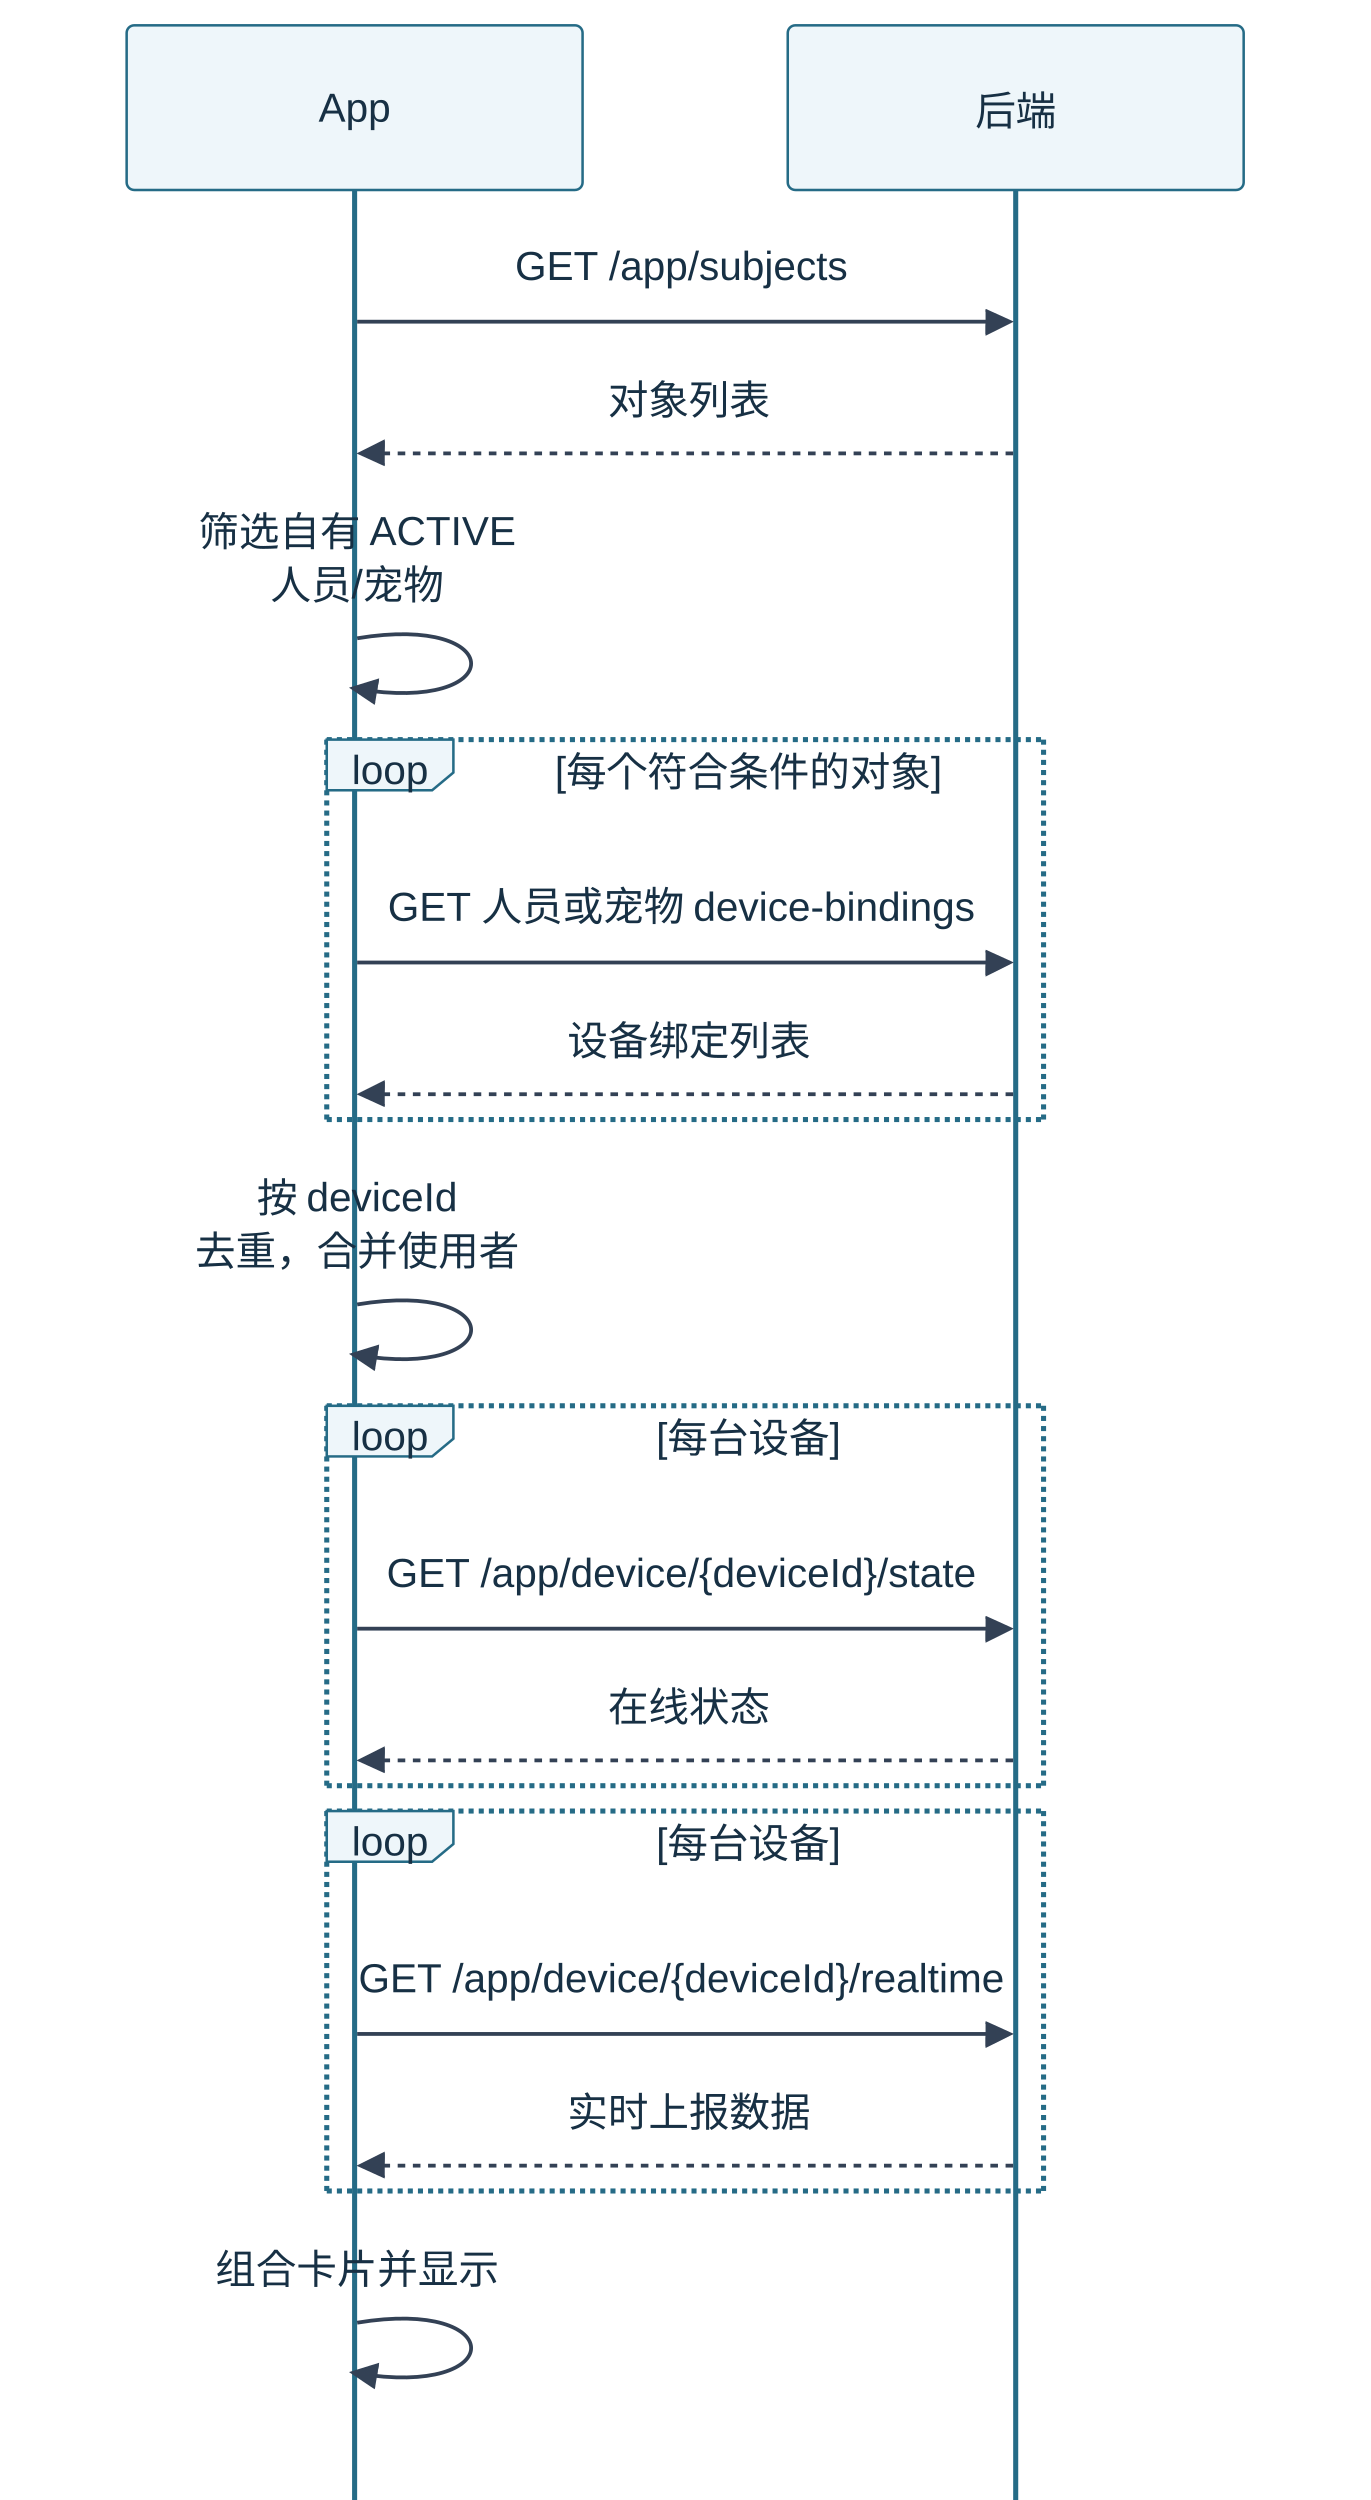
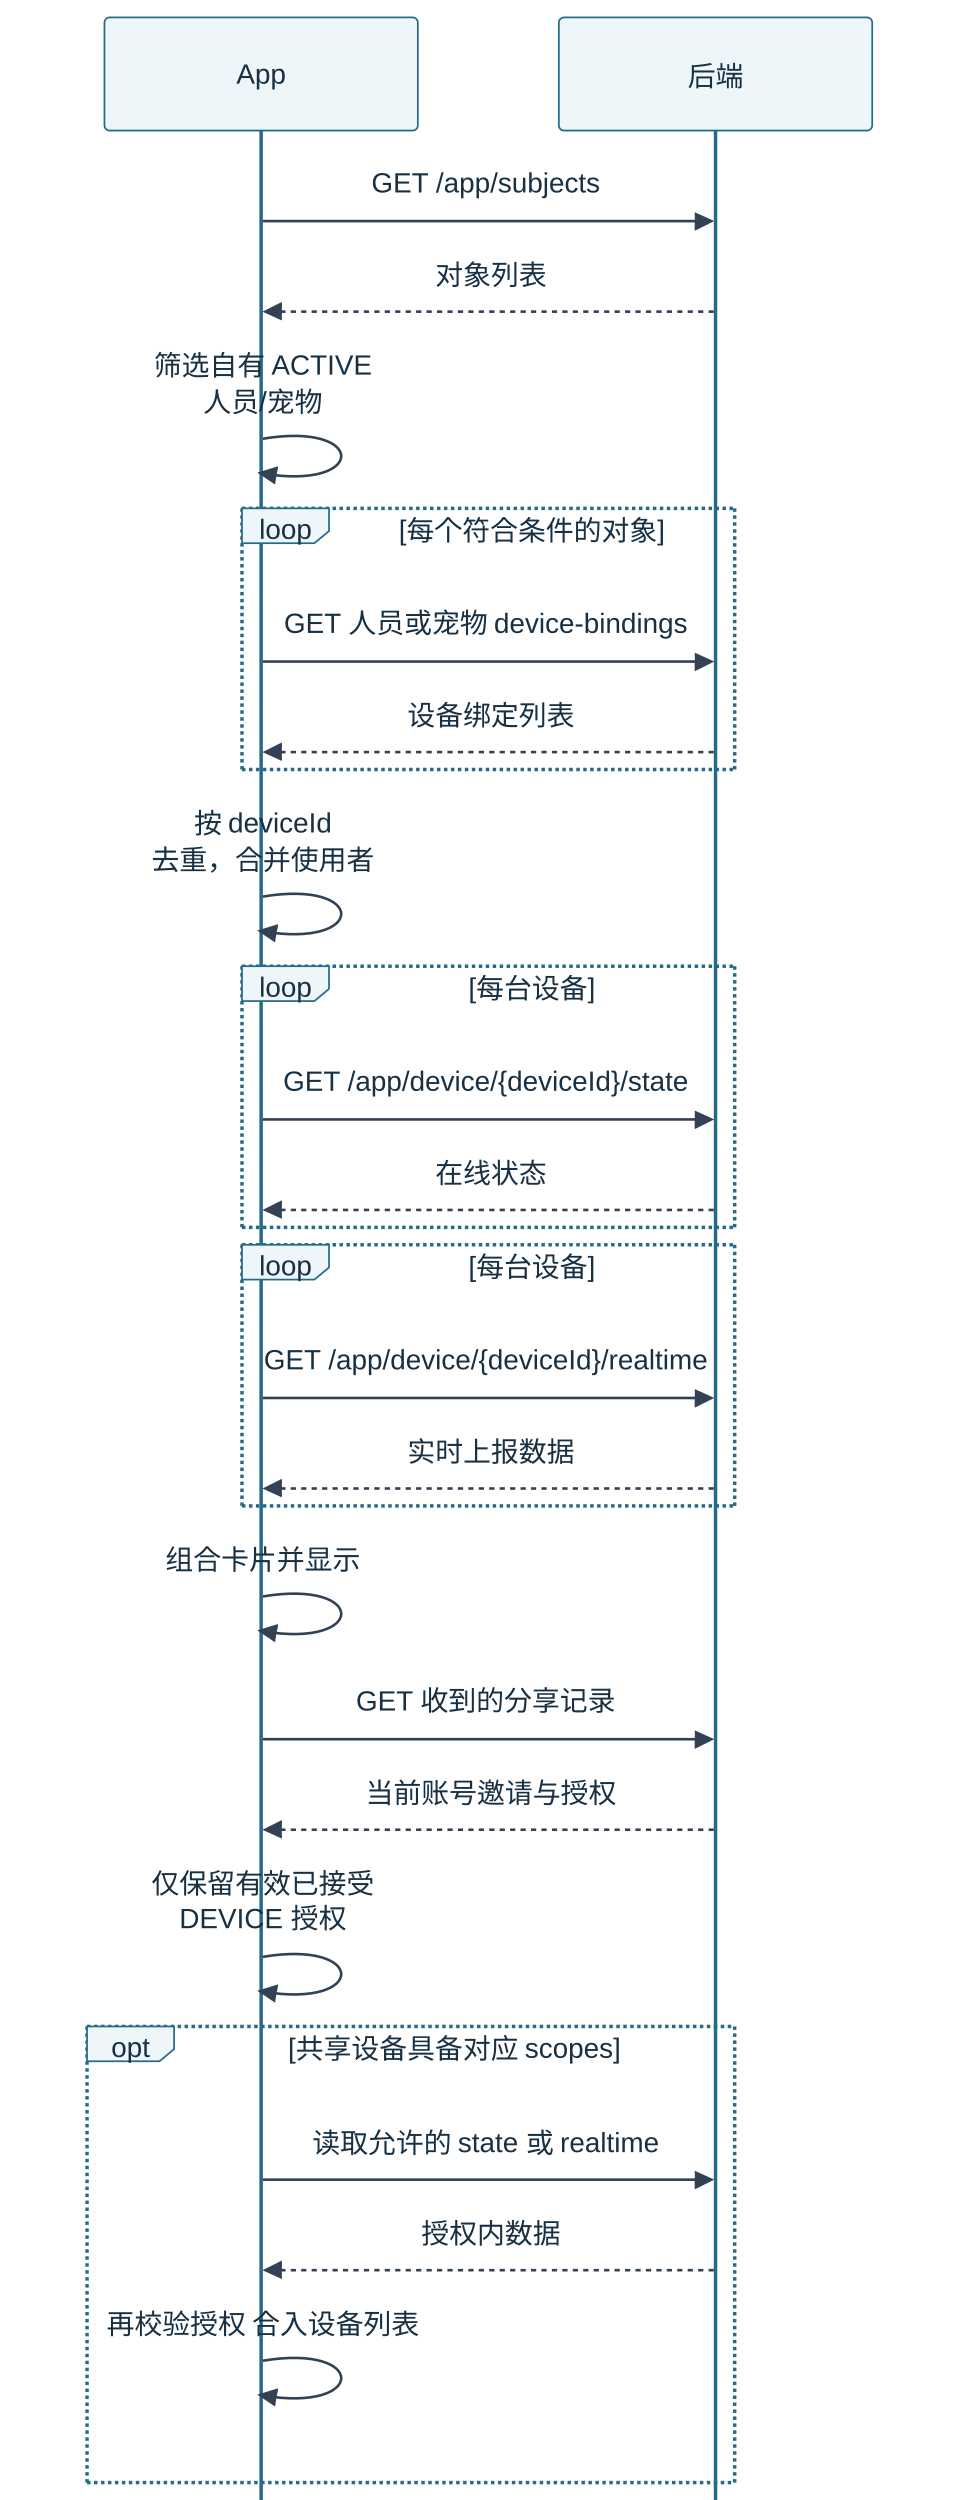
- <svg xmlns="http://www.w3.org/2000/svg" data-source-sha256="8c4c8d2899604799bbc402a0333718996f5dfe9417d5afb885299f46dfe4354b" width="541" height="987" id="my-svg" style="max-width: 541px; background-color: white;" viewBox="-50 -10 541 987" role="graphics-document document" aria-roledescription="sequence">
+ <svg xmlns="http://www.w3.org/2000/svg" data-source-sha256="73dedec482096b03f1d3e21b2b8bbc93caae8b34a9092608aab85770edfbe8fb" width="551" height="1436" id="my-svg" style="max-width: 551px; background-color: white;" viewBox="-60 -10 551 1436" role="graphics-document document" aria-roledescription="sequence">
  <g>
    <line id="actor1" x1="351" y1="65" x2="351" y2="2000" class="actor-line 200" stroke-width="0.5px" stroke="#999" name="API" data-et="life-line" data-id="API" />
    <g id="root-1" data-et="participant" data-type="participant" data-id="API">
      <rect x="261" y="0" fill="#eaeaea" stroke="#666" width="180" height="65" name="API" rx="3" ry="3" class="actor actor-top" />
      <text x="351" y="32.5" dominant-baseline="central" alignment-baseline="central" class="actor actor-box" style="text-anchor: middle; font-size: 16px; font-weight: 400; font-family: &quot;Microsoft YaHei&quot;, &quot;PingFang SC&quot;, Arial, sans-serif;">
        <tspan x="351" dy="0">后端</tspan>
      </text>
    </g>
  </g>
  <g>
    <line id="actor0" x1="90" y1="65" x2="90" y2="2000" class="actor-line 200" stroke-width="0.5px" stroke="#999" name="App" data-et="life-line" data-id="App" />
    <g id="root-0" data-et="participant" data-type="participant" data-id="App">
      <rect x="0" y="0" fill="#eaeaea" stroke="#666" width="180" height="65" name="App" rx="3" ry="3" class="actor actor-top" />
      <text x="90" y="32.5" dominant-baseline="central" alignment-baseline="central" class="actor actor-box" style="text-anchor: middle; font-size: 16px; font-weight: 400; font-family: &quot;Microsoft YaHei&quot;, &quot;PingFang SC&quot;, Arial, sans-serif;">
        <tspan x="90" dy="0">App</tspan>
      </text>
    </g>
  </g>
  <style>#my-svg{font-family:Microsoft YaHei,PingFang SC,Arial,sans-serif;font-size:16px;fill:#173044;}@keyframes edge-animation-frame{from{stroke-dashoffset:0;}}@keyframes dash{to{stroke-dashoffset:0;}}#my-svg .edge-animation-slow{stroke-dasharray:9,5!important;stroke-dashoffset:900;animation:dash 50s linear infinite;stroke-linecap:round;}#my-svg .edge-animation-fast{stroke-dasharray:9,5!important;stroke-dashoffset:900;animation:dash 20s linear infinite;stroke-linecap:round;}#my-svg .error-icon{fill:#f6f8fa;}#my-svg .error-text{fill:#090705;stroke:#090705;}#my-svg .edge-thickness-normal{stroke-width:1px;}#my-svg .edge-thickness-thick{stroke-width:3.5px;}#my-svg .edge-pattern-solid{stroke-dasharray:0;}#my-svg .edge-thickness-invisible{stroke-width:0;fill:none;}#my-svg .edge-pattern-dashed{stroke-dasharray:3;}#my-svg .edge-pattern-dotted{stroke-dasharray:2;}#my-svg .marker{fill:#526b7c;stroke:#526b7c;}#my-svg .marker.cross{stroke:#526b7c;}#my-svg svg{font-family:Microsoft YaHei,PingFang SC,Arial,sans-serif;font-size:16px;}#my-svg p{margin:0;}#my-svg .actor{stroke:#256b86;fill:#eef6fa;stroke-width:1;}#my-svg rect.actor.outer-path[data-look="neo"]{filter:drop-shadow( 1px 2px 2px rgba(185,185,185,1));}#my-svg rect.note[data-look="neo"]{stroke:#cba758;fill:#fff8e8;filter:drop-shadow( 1px 2px 2px rgba(185,185,185,1));}#my-svg text.actor&gt;tspan{fill:#173044;stroke:none;}#my-svg .actor-line{stroke:#256b86;}#my-svg .innerArc{stroke-width:1.5;stroke-dasharray:none;}#my-svg .messageLine0{stroke-width:1.5;stroke-dasharray:none;stroke:#334155;}#my-svg .messageLine1{stroke-width:1.5;stroke-dasharray:2,2;stroke:#334155;}#my-svg [id$="-arrowhead"] path{fill:#334155;stroke:#334155;}#my-svg .sequenceNumber{fill:#ad9483;}#my-svg [id$="-sequencenumber"]{fill:#334155;}#my-svg [id$="-crosshead"] path{fill:#334155;stroke:#334155;}#my-svg .messageText{fill:#173044;stroke:none;}#my-svg .labelBox{stroke:#256b86;fill:#eef6fa;filter:none;}#my-svg .labelText,#my-svg .labelText&gt;tspan{fill:#173044;stroke:none;}#my-svg .loopText,#my-svg .loopText&gt;tspan{fill:#173044;stroke:none;}#my-svg .sectionTitle,#my-svg .sectionTitle&gt;tspan{fill:#173044;stroke:none;}#my-svg .loopLine{stroke-width:2px;stroke-dasharray:2,2;stroke:#256b86;fill:#256b86;}#my-svg .note{stroke:#cba758;fill:#fff8e8;}#my-svg .noteText,#my-svg .noteText&gt;tspan{fill:#333;stroke:none;font-weight:normal;}#my-svg .activation0{fill:#eff7f2;stroke:hsl(142.5, 33.333%, 85.294%);}#my-svg .activation1{fill:#eff7f2;stroke:hsl(142.5, 33.333%, 85.294%);}#my-svg .activation2{fill:#eff7f2;stroke:hsl(142.5, 33.333%, 85.294%);}#my-svg .actorPopupMenu{position:absolute;}#my-svg .actorPopupMenuPanel{position:absolute;fill:#eef6fa;box-shadow:0px 8px 16px 0px rgba(0,0,0,0.2);filter:drop-shadow(3px 5px 2px rgb(0 0 0 / 0.4));}#my-svg .actor-man circle,#my-svg line{fill:#eef6fa;stroke-width:2px;}#my-svg g rect.rect{filter:drop-shadow( 1px 2px 2px rgba(185,185,185,1));stroke:#256b86;}#my-svg .node .neo-node{stroke:#256b86;}#my-svg [data-look="neo"].node rect,#my-svg [data-look="neo"].cluster rect,#my-svg [data-look="neo"].node polygon{stroke:url(#my-svg-gradient);filter:drop-shadow( 1px 2px 2px rgba(185,185,185,1));}#my-svg [data-look="neo"].swimlane.cluster rect{filter:none;}#my-svg [data-look="neo"].node path{stroke:url(#my-svg-gradient);stroke-width:1px;}#my-svg [data-look="neo"].node .outer-path{filter:drop-shadow( 1px 2px 2px rgba(185,185,185,1));}#my-svg [data-look="neo"].node .neo-line path{stroke:#256b86;filter:none;}#my-svg [data-look="neo"].node circle{stroke:url(#my-svg-gradient);filter:drop-shadow( 1px 2px 2px rgba(185,185,185,1));}#my-svg [data-look="neo"].node circle .state-start{fill:#000000;}#my-svg [data-look="neo"].icon-shape .icon{fill:url(#my-svg-gradient);filter:drop-shadow( 1px 2px 2px rgba(185,185,185,1));}#my-svg [data-look="neo"].icon-shape .icon-neo path{stroke:url(#my-svg-gradient);filter:drop-shadow( 1px 2px 2px rgba(185,185,185,1));}#my-svg :root{--mermaid-font-family:Microsoft YaHei,PingFang SC,Arial,sans-serif;}</style>
  <g />
  <defs>
    <symbol id="my-svg-computer" width="24" height="24">
      <path transform="scale(.5)" d="M2 2v13h20v-13h-20zm18 11h-16v-9h16v9zm-10.228 6l.466-1h3.524l.467 1h-4.457zm14.228 3h-24l2-6h2.104l-1.33 4h18.45l-1.297-4h2.073l2 6zm-5-10h-14v-7h14v7z" />
    </symbol>
  </defs>
  <defs>
    <symbol id="my-svg-database" fill-rule="evenodd" clip-rule="evenodd">
      <path transform="scale(.5)" d="M12.258.001l.256.004.255.005.253.008.251.01.249.012.247.015.246.016.242.019.241.02.239.023.236.024.233.027.231.028.229.031.225.032.223.034.22.036.217.038.214.04.211.041.208.043.205.045.201.046.198.048.194.05.191.051.187.053.183.054.18.056.175.057.172.059.168.06.163.061.16.063.155.064.15.066.074.033.073.033.071.034.07.034.069.035.068.035.067.035.066.035.064.036.064.036.062.036.06.036.06.037.058.037.058.037.055.038.055.038.053.038.052.038.051.039.05.039.048.039.047.039.045.04.044.04.043.04.041.04.04.041.039.041.037.041.036.041.034.041.033.042.032.042.03.042.029.042.027.042.026.043.024.043.023.043.021.043.02.043.018.044.017.043.015.044.013.044.012.044.011.045.009.044.007.045.006.045.004.045.002.045.001.045v17l-.001.045-.002.045-.004.045-.006.045-.007.045-.009.044-.011.045-.012.044-.013.044-.015.044-.017.043-.018.044-.02.043-.021.043-.023.043-.024.043-.026.043-.027.042-.029.042-.03.042-.032.042-.033.042-.034.041-.036.041-.037.041-.039.041-.04.041-.041.04-.043.04-.044.04-.045.04-.047.039-.048.039-.05.039-.051.039-.052.038-.053.038-.055.038-.055.038-.058.037-.058.037-.06.037-.06.036-.062.036-.064.036-.064.036-.066.035-.067.035-.068.035-.069.035-.07.034-.071.034-.073.033-.074.033-.15.066-.155.064-.16.063-.163.061-.168.06-.172.059-.175.057-.18.056-.183.054-.187.053-.191.051-.194.05-.198.048-.201.046-.205.045-.208.043-.211.041-.214.04-.217.038-.22.036-.223.034-.225.032-.229.031-.231.028-.233.027-.236.024-.239.023-.241.02-.242.019-.246.016-.247.015-.249.012-.251.01-.253.008-.255.005-.256.004-.258.001-.258-.001-.256-.004-.255-.005-.253-.008-.251-.01-.249-.012-.247-.015-.245-.016-.243-.019-.241-.02-.238-.023-.236-.024-.234-.027-.231-.028-.228-.031-.226-.032-.223-.034-.22-.036-.217-.038-.214-.04-.211-.041-.208-.043-.204-.045-.201-.046-.198-.048-.195-.05-.19-.051-.187-.053-.184-.054-.179-.056-.176-.057-.172-.059-.167-.06-.164-.061-.159-.063-.155-.064-.151-.066-.074-.033-.072-.033-.072-.034-.07-.034-.069-.035-.068-.035-.067-.035-.066-.035-.064-.036-.063-.036-.062-.036-.061-.036-.06-.037-.058-.037-.057-.037-.056-.038-.055-.038-.053-.038-.052-.038-.051-.039-.049-.039-.049-.039-.046-.039-.046-.04-.044-.04-.043-.04-.041-.04-.04-.041-.039-.041-.037-.041-.036-.041-.034-.041-.033-.042-.032-.042-.03-.042-.029-.042-.027-.042-.026-.043-.024-.043-.023-.043-.021-.043-.02-.043-.018-.044-.017-.043-.015-.044-.013-.044-.012-.044-.011-.045-.009-.044-.007-.045-.006-.045-.004-.045-.002-.045-.001-.045v-17l.001-.045.002-.045.004-.045.006-.045.007-.045.009-.044.011-.045.012-.044.013-.044.015-.044.017-.043.018-.044.02-.043.021-.043.023-.043.024-.043.026-.043.027-.042.029-.042.03-.042.032-.042.033-.042.034-.041.036-.041.037-.041.039-.041.04-.041.041-.04.043-.04.044-.04.046-.04.046-.039.049-.039.049-.039.051-.039.052-.038.053-.038.055-.038.056-.038.057-.037.058-.037.06-.037.061-.036.062-.036.063-.036.064-.036.066-.035.067-.035.068-.035.069-.035.07-.034.072-.034.072-.033.074-.033.151-.066.155-.064.159-.063.164-.061.167-.06.172-.059.176-.057.179-.056.184-.054.187-.053.19-.051.195-.05.198-.048.201-.046.204-.045.208-.043.211-.041.214-.04.217-.038.22-.036.223-.034.226-.032.228-.031.231-.028.234-.027.236-.024.238-.023.241-.02.243-.019.245-.016.247-.015.249-.012.251-.01.253-.008.255-.005.256-.004.258-.001.258.001zm-9.258 20.499v.01l.001.021.003.021.004.022.005.021.006.022.007.022.009.023.01.022.011.023.012.023.013.023.015.023.016.024.017.023.018.024.019.024.021.024.022.025.023.024.024.025.052.049.056.05.061.051.066.051.07.051.075.051.079.052.084.052.088.052.092.052.097.052.102.051.105.052.11.052.114.051.119.051.123.051.127.05.131.05.135.05.139.048.144.049.147.047.152.047.155.047.16.045.163.045.167.043.171.043.176.041.178.041.183.039.187.039.19.037.194.035.197.035.202.033.204.031.209.03.212.029.216.027.219.025.222.024.226.021.23.02.233.018.236.016.24.015.243.012.246.01.249.008.253.005.256.004.259.001.26-.001.257-.004.254-.005.25-.008.247-.011.244-.012.241-.014.237-.016.233-.018.231-.021.226-.021.224-.024.22-.026.216-.027.212-.028.21-.031.205-.031.202-.034.198-.034.194-.036.191-.037.187-.039.183-.04.179-.04.175-.042.172-.043.168-.044.163-.045.16-.046.155-.046.152-.047.148-.048.143-.049.139-.049.136-.05.131-.05.126-.05.123-.051.118-.052.114-.051.11-.052.106-.052.101-.052.096-.052.092-.052.088-.053.083-.051.079-.052.074-.052.07-.051.065-.051.06-.051.056-.05.051-.05.023-.024.023-.025.021-.024.02-.024.019-.024.018-.024.017-.024.015-.023.014-.024.013-.023.012-.023.01-.023.01-.022.008-.022.006-.022.006-.022.004-.022.004-.021.001-.021.001-.021v-4.127l-.077.055-.08.053-.083.054-.085.053-.087.052-.09.052-.093.051-.095.05-.097.05-.1.049-.102.049-.105.048-.106.047-.109.047-.111.046-.114.045-.115.045-.118.044-.12.043-.122.042-.124.042-.126.041-.128.04-.13.04-.132.038-.134.038-.135.037-.138.037-.139.035-.142.035-.143.034-.144.033-.147.032-.148.031-.15.03-.151.03-.153.029-.154.027-.156.027-.158.026-.159.025-.161.024-.162.023-.163.022-.165.021-.166.02-.167.019-.169.018-.169.017-.171.016-.173.015-.173.014-.175.013-.175.012-.177.011-.178.01-.179.008-.179.008-.181.006-.182.005-.182.004-.184.003-.184.002h-.37l-.184-.002-.184-.003-.182-.004-.182-.005-.181-.006-.179-.008-.179-.008-.178-.01-.176-.011-.176-.012-.175-.013-.173-.014-.172-.015-.171-.016-.17-.017-.169-.018-.167-.019-.166-.02-.165-.021-.163-.022-.162-.023-.161-.024-.159-.025-.157-.026-.156-.027-.155-.027-.153-.029-.151-.03-.15-.03-.148-.031-.146-.032-.145-.033-.143-.034-.141-.035-.14-.035-.137-.037-.136-.037-.134-.038-.132-.038-.13-.04-.128-.04-.126-.041-.124-.042-.122-.042-.12-.044-.117-.043-.116-.045-.113-.045-.112-.046-.109-.047-.106-.047-.105-.048-.102-.049-.1-.049-.097-.05-.095-.05-.093-.052-.09-.051-.087-.052-.085-.053-.083-.054-.08-.054-.077-.054v4.127zm0-5.654v.011l.001.021.003.021.004.021.005.022.006.022.007.022.009.022.01.022.011.023.012.023.013.023.015.024.016.023.017.024.018.024.019.024.021.024.022.024.023.025.024.024.052.05.056.05.061.05.066.051.07.051.075.052.079.051.084.052.088.052.092.052.097.052.102.052.105.052.11.051.114.051.119.052.123.05.127.051.131.05.135.049.139.049.144.048.147.048.152.047.155.046.16.045.163.045.167.044.171.042.176.042.178.04.183.04.187.038.19.037.194.036.197.034.202.033.204.032.209.03.212.028.216.027.219.025.222.024.226.022.23.02.233.018.236.016.24.014.243.012.246.01.249.008.253.006.256.003.259.001.26-.001.257-.003.254-.006.25-.008.247-.01.244-.012.241-.015.237-.016.233-.018.231-.02.226-.022.224-.024.22-.025.216-.027.212-.029.21-.03.205-.032.202-.033.198-.035.194-.036.191-.037.187-.039.183-.039.179-.041.175-.042.172-.043.168-.044.163-.045.16-.045.155-.047.152-.047.148-.048.143-.048.139-.05.136-.049.131-.05.126-.051.123-.051.118-.051.114-.052.11-.052.106-.052.101-.052.096-.052.092-.052.088-.052.083-.052.079-.052.074-.051.07-.052.065-.051.06-.05.056-.051.051-.049.023-.025.023-.024.021-.025.02-.024.019-.024.018-.024.017-.024.015-.023.014-.023.013-.024.012-.022.01-.023.01-.023.008-.022.006-.022.006-.022.004-.021.004-.022.001-.021.001-.021v-4.139l-.077.054-.08.054-.083.054-.085.052-.087.053-.09.051-.093.051-.095.051-.097.05-.1.049-.102.049-.105.048-.106.047-.109.047-.111.046-.114.045-.115.044-.118.044-.12.044-.122.042-.124.042-.126.041-.128.04-.13.039-.132.039-.134.038-.135.037-.138.036-.139.036-.142.035-.143.033-.144.033-.147.033-.148.031-.15.03-.151.03-.153.028-.154.028-.156.027-.158.026-.159.025-.161.024-.162.023-.163.022-.165.021-.166.02-.167.019-.169.018-.169.017-.171.016-.173.015-.173.014-.175.013-.175.012-.177.011-.178.009-.179.009-.179.007-.181.007-.182.005-.182.004-.184.003-.184.002h-.37l-.184-.002-.184-.003-.182-.004-.182-.005-.181-.007-.179-.007-.179-.009-.178-.009-.176-.011-.176-.012-.175-.013-.173-.014-.172-.015-.171-.016-.17-.017-.169-.018-.167-.019-.166-.02-.165-.021-.163-.022-.162-.023-.161-.024-.159-.025-.157-.026-.156-.027-.155-.028-.153-.028-.151-.03-.15-.03-.148-.031-.146-.033-.145-.033-.143-.033-.141-.035-.14-.036-.137-.036-.136-.037-.134-.038-.132-.039-.13-.039-.128-.04-.126-.041-.124-.042-.122-.043-.12-.043-.117-.044-.116-.044-.113-.046-.112-.046-.109-.046-.106-.047-.105-.048-.102-.049-.1-.049-.097-.05-.095-.051-.093-.051-.09-.051-.087-.053-.085-.052-.083-.054-.08-.054-.077-.054v4.139zm0-5.666v.011l.001.02.003.022.004.021.005.022.006.021.007.022.009.023.01.022.011.023.012.023.013.023.015.023.016.024.017.024.018.023.019.024.021.025.022.024.023.024.024.025.052.05.056.05.061.05.066.051.07.051.075.052.079.051.084.052.088.052.092.052.097.052.102.052.105.051.11.052.114.051.119.051.123.051.127.05.131.05.135.05.139.049.144.048.147.048.152.047.155.046.16.045.163.045.167.043.171.043.176.042.178.04.183.04.187.038.19.037.194.036.197.034.202.033.204.032.209.03.212.028.216.027.219.025.222.024.226.021.23.02.233.018.236.017.24.014.243.012.246.01.249.008.253.006.256.003.259.001.26-.001.257-.003.254-.006.25-.008.247-.01.244-.013.241-.014.237-.016.233-.018.231-.02.226-.022.224-.024.22-.025.216-.027.212-.029.21-.03.205-.032.202-.033.198-.035.194-.036.191-.037.187-.039.183-.039.179-.041.175-.042.172-.043.168-.044.163-.045.16-.045.155-.047.152-.047.148-.048.143-.049.139-.049.136-.049.131-.051.126-.05.123-.051.118-.052.114-.051.11-.052.106-.052.101-.052.096-.052.092-.052.088-.052.083-.052.079-.052.074-.052.07-.051.065-.051.06-.051.056-.05.051-.049.023-.025.023-.025.021-.024.02-.024.019-.024.018-.024.017-.024.015-.023.014-.024.013-.023.012-.023.01-.022.01-.023.008-.022.006-.022.006-.022.004-.022.004-.021.001-.021.001-.021v-4.153l-.077.054-.08.054-.083.053-.085.053-.087.053-.09.051-.093.051-.095.051-.097.05-.1.049-.102.048-.105.048-.106.048-.109.046-.111.046-.114.046-.115.044-.118.044-.12.043-.122.043-.124.042-.126.041-.128.04-.13.039-.132.039-.134.038-.135.037-.138.036-.139.036-.142.034-.143.034-.144.033-.147.032-.148.032-.15.03-.151.03-.153.028-.154.028-.156.027-.158.026-.159.024-.161.024-.162.023-.163.023-.165.021-.166.02-.167.019-.169.018-.169.017-.171.016-.173.015-.173.014-.175.013-.175.012-.177.01-.178.01-.179.009-.179.007-.181.006-.182.006-.182.004-.184.003-.184.001-.185.001-.185-.001-.184-.001-.184-.003-.182-.004-.182-.006-.181-.006-.179-.007-.179-.009-.178-.01-.176-.01-.176-.012-.175-.013-.173-.014-.172-.015-.171-.016-.17-.017-.169-.018-.167-.019-.166-.02-.165-.021-.163-.023-.162-.023-.161-.024-.159-.024-.157-.026-.156-.027-.155-.028-.153-.028-.151-.03-.15-.03-.148-.032-.146-.032-.145-.033-.143-.034-.141-.034-.14-.036-.137-.036-.136-.037-.134-.038-.132-.039-.13-.039-.128-.041-.126-.041-.124-.041-.122-.043-.12-.043-.117-.044-.116-.044-.113-.046-.112-.046-.109-.046-.106-.048-.105-.048-.102-.048-.1-.05-.097-.049-.095-.051-.093-.051-.09-.052-.087-.052-.085-.053-.083-.053-.08-.054-.077-.054v4.153zm8.74-8.179l-.257.004-.254.005-.25.008-.247.011-.244.012-.241.014-.237.016-.233.018-.231.021-.226.022-.224.023-.22.026-.216.027-.212.028-.21.031-.205.032-.202.033-.198.034-.194.036-.191.038-.187.038-.183.04-.179.041-.175.042-.172.043-.168.043-.163.045-.16.046-.155.046-.152.048-.148.048-.143.048-.139.049-.136.05-.131.05-.126.051-.123.051-.118.051-.114.052-.11.052-.106.052-.101.052-.096.052-.092.052-.088.052-.083.052-.079.052-.074.051-.07.052-.065.051-.06.05-.056.05-.051.05-.023.025-.023.024-.021.024-.02.025-.019.024-.018.024-.017.023-.015.024-.014.023-.013.023-.012.023-.01.023-.01.022-.008.022-.006.023-.006.021-.004.022-.004.021-.001.021-.001.021.001.021.001.021.004.021.004.022.006.021.006.023.008.022.01.022.01.023.012.023.013.023.014.023.015.024.017.023.018.024.019.024.02.025.021.024.023.024.023.025.051.05.056.05.06.05.065.051.07.052.074.051.079.052.083.052.088.052.092.052.096.052.101.052.106.052.11.052.114.052.118.051.123.051.126.051.131.05.136.05.139.049.143.048.148.048.152.048.155.046.16.046.163.045.168.043.172.043.175.042.179.041.183.04.187.038.191.038.194.036.198.034.202.033.205.032.21.031.212.028.216.027.22.026.224.023.226.022.231.021.233.018.237.016.241.014.244.012.247.011.25.008.254.005.257.004.26.001.26-.001.257-.004.254-.005.25-.008.247-.011.244-.012.241-.014.237-.016.233-.018.231-.021.226-.022.224-.023.22-.026.216-.027.212-.028.21-.031.205-.032.202-.033.198-.034.194-.036.191-.038.187-.038.183-.04.179-.041.175-.042.172-.043.168-.043.163-.045.16-.046.155-.046.152-.048.148-.048.143-.048.139-.049.136-.05.131-.05.126-.051.123-.051.118-.051.114-.052.11-.052.106-.052.101-.052.096-.052.092-.052.088-.052.083-.052.079-.052.074-.051.07-.052.065-.051.06-.05.056-.05.051-.05.023-.025.023-.024.021-.024.02-.025.019-.024.018-.024.017-.023.015-.024.014-.023.013-.023.012-.023.01-.023.01-.022.008-.022.006-.023.006-.021.004-.022.004-.021.001-.021.001-.021-.001-.021-.001-.021-.004-.021-.004-.022-.006-.021-.006-.023-.008-.022-.01-.022-.01-.023-.012-.023-.013-.023-.014-.023-.015-.024-.017-.023-.018-.024-.019-.024-.02-.025-.021-.024-.023-.024-.023-.025-.051-.05-.056-.05-.06-.05-.065-.051-.07-.052-.074-.051-.079-.052-.083-.052-.088-.052-.092-.052-.096-.052-.101-.052-.106-.052-.11-.052-.114-.052-.118-.051-.123-.051-.126-.051-.131-.05-.136-.05-.139-.049-.143-.048-.148-.048-.152-.048-.155-.046-.16-.046-.163-.045-.168-.043-.172-.043-.175-.042-.179-.041-.183-.04-.187-.038-.191-.038-.194-.036-.198-.034-.202-.033-.205-.032-.21-.031-.212-.028-.216-.027-.22-.026-.224-.023-.226-.022-.231-.021-.233-.018-.237-.016-.241-.014-.244-.012-.247-.011-.25-.008-.254-.005-.257-.004-.26-.001-.26.001z" />
    </symbol>
  </defs>
  <defs>
    <symbol id="my-svg-clock" width="24" height="24">
      <path transform="scale(.5)" d="M12 2c5.514 0 10 4.486 10 10s-4.486 10-10 10-10-4.486-10-10 4.486-10 10-10zm0-2c-6.627 0-12 5.373-12 12s5.373 12 12 12 12-5.373 12-12-5.373-12-12-12zm5.848 12.459c.202.038.202.333.001.372-1.907.361-6.045 1.111-6.547 1.111-.719 0-1.301-.582-1.301-1.301 0-.512.77-5.447 1.125-7.445.034-.192.312-.181.343.014l.985 6.238 5.394 1.011z" />
    </symbol>
  </defs>
  <defs>
    <marker id="my-svg-arrowhead" refX="7.9" refY="5" markerUnits="userSpaceOnUse" markerWidth="12" markerHeight="12" orient="auto-start-reverse">
      <path d="M -1 0 L 10 5 L 0 10 z" />
    </marker>
  </defs>
  <defs>
    <marker id="my-svg-crosshead" markerWidth="15" markerHeight="8" orient="auto" refX="4" refY="4.5">
      <path fill="none" stroke="#000000" stroke-width="1pt" d="M 1,2 L 6,7 M 6,2 L 1,7" style="stroke-dasharray: 0, 0;" />
    </marker>
  </defs>
  <defs>
    <marker id="my-svg-filled-head" refX="15.5" refY="7" markerWidth="20" markerHeight="28" orient="auto">
      <path d="M 18,7 L9,13 L14,7 L9,1 Z" />
    </marker>
  </defs>
  <defs>
    <marker id="my-svg-sequencenumber" refX="15" refY="15" markerWidth="60" markerHeight="40" orient="auto">
      <circle cx="15" cy="15" r="6" />
    </marker>
  </defs>
  <defs>
    <marker id="my-svg-solidTopArrowHead" refX="7.9" refY="7.25" markerUnits="userSpaceOnUse" markerWidth="12" markerHeight="12" orient="auto-start-reverse">
      <path d="M 0 0 L 10 8 L 0 8 z" />
    </marker>
  </defs>
  <defs>
    <marker id="my-svg-solidBottomArrowHead" refX="7.9" refY="0.75" markerUnits="userSpaceOnUse" markerWidth="12" markerHeight="12" orient="auto-start-reverse">
      <path d="M 0 0 L 10 0 L 0 8 z" />
    </marker>
  </defs>
  <defs>
    <marker id="my-svg-stickTopArrowHead" refX="7.5" refY="7" markerUnits="userSpaceOnUse" markerWidth="12" markerHeight="12" orient="auto-start-reverse">
      <path d="M 0 0 L 7 7" stroke="black" stroke-width="1.5" fill="none" />
    </marker>
  </defs>
  <defs>
    <marker id="my-svg-stickBottomArrowHead" refX="7.5" refY="0" markerUnits="userSpaceOnUse" markerWidth="12" markerHeight="12" orient="auto-start-reverse">
      <path d="M 0 7 L 7 0" stroke="black" stroke-width="1.5" fill="none" />
    </marker>
  </defs>
  <g data-et="control-structure" data-id="i6">
    <line x1="79" y1="282" x2="362" y2="282" class="loopLine" />
    <line x1="362" y1="282" x2="362" y2="432" class="loopLine" />
    <line x1="79" y1="432" x2="362" y2="432" class="loopLine" />
    <line x1="79" y1="282" x2="79" y2="432" class="loopLine" />
    <polygon points="79,282 129,282 129,295 120.6,302 79,302" class="labelBox" />
    <text x="104" y="295" text-anchor="middle" dominant-baseline="middle" alignment-baseline="middle" class="labelText" style="font-family: &quot;Microsoft YaHei&quot;, &quot;PingFang SC&quot;, Arial, sans-serif; font-size: 16px; font-weight: 400;">loop</text>
    <text x="245.5" y="300" text-anchor="middle" class="loopText" style="font-family: &quot;Microsoft YaHei&quot;, &quot;PingFang SC&quot;, Arial, sans-serif; font-size: 16px; font-weight: 400;">
      <tspan x="245.5">[每个符合条件的对象]</tspan>
    </text>
  </g>
  <g data-et="control-structure" data-id="i11">
    <line x1="79" y1="545" x2="362" y2="545" class="loopLine" />
    <line x1="362" y1="545" x2="362" y2="695" class="loopLine" />
    <line x1="79" y1="695" x2="362" y2="695" class="loopLine" />
    <line x1="79" y1="545" x2="79" y2="695" class="loopLine" />
    <polygon points="79,545 129,545 129,558 120.6,565 79,565" class="labelBox" />
    <text x="104" y="558" text-anchor="middle" dominant-baseline="middle" alignment-baseline="middle" class="labelText" style="font-family: &quot;Microsoft YaHei&quot;, &quot;PingFang SC&quot;, Arial, sans-serif; font-size: 16px; font-weight: 400;">loop</text>
    <text x="245.5" y="563" text-anchor="middle" class="loopText" style="font-family: &quot;Microsoft YaHei&quot;, &quot;PingFang SC&quot;, Arial, sans-serif; font-size: 16px; font-weight: 400;">
      <tspan x="245.5">[每台设备]</tspan>
    </text>
  </g>
  <g data-et="control-structure" data-id="i15">
    <line x1="79" y1="705" x2="362" y2="705" class="loopLine" />
    <line x1="362" y1="705" x2="362" y2="855" class="loopLine" />
    <line x1="79" y1="855" x2="362" y2="855" class="loopLine" />
    <line x1="79" y1="705" x2="79" y2="855" class="loopLine" />
    <polygon points="79,705 129,705 129,718 120.6,725 79,725" class="labelBox" />
    <text x="104" y="718" text-anchor="middle" dominant-baseline="middle" alignment-baseline="middle" class="labelText" style="font-family: &quot;Microsoft YaHei&quot;, &quot;PingFang SC&quot;, Arial, sans-serif; font-size: 16px; font-weight: 400;">loop</text>
    <text x="245.5" y="723" text-anchor="middle" class="loopText" style="font-family: &quot;Microsoft YaHei&quot;, &quot;PingFang SC&quot;, Arial, sans-serif; font-size: 16px; font-weight: 400;">
      <tspan x="245.5">[每台设备]</tspan>
    </text>
  </g>
+   <g data-et="control-structure" data-id="i24">
+     <line x1="-10" y1="1154" x2="362" y2="1154" class="loopLine" />
+     <line x1="362" y1="1154" x2="362" y2="1416" class="loopLine" />
+     <line x1="-10" y1="1416" x2="362" y2="1416" class="loopLine" />
+     <line x1="-10" y1="1154" x2="-10" y2="1416" class="loopLine" />
+     <polygon points="-10,1154 40,1154 40,1167 31.6,1174 -10,1174" class="labelBox" />
+     <text x="15" y="1167" text-anchor="middle" dominant-baseline="middle" alignment-baseline="middle" class="labelText" style="font-family: &quot;Microsoft YaHei&quot;, &quot;PingFang SC&quot;, Arial, sans-serif; font-size: 16px; font-weight: 400;">opt</text>
+     <text x="201" y="1172" text-anchor="middle" class="loopText" style="font-family: &quot;Microsoft YaHei&quot;, &quot;PingFang SC&quot;, Arial, sans-serif; font-size: 16px; font-weight: 400;">
+       <tspan x="201">[共享设备具备对应 scopes]</tspan>
+     </text>
+   </g>
  <text x="219" y="80" text-anchor="middle" dominant-baseline="middle" alignment-baseline="middle" class="messageText" dy="1em" style="font-family: &quot;Microsoft YaHei&quot;, &quot;PingFang SC&quot;, Arial, sans-serif; font-size: 16px; font-weight: 400;">GET /app/subjects</text>
  <line x1="91" y1="117" x2="347" y2="117" class="messageLine0" data-et="message" data-id="i0" data-from="App" data-to="API" stroke-width="2" stroke="none" marker-end="url(#my-svg-arrowhead)" style="fill: none;" />
  <text x="222" y="132" text-anchor="middle" dominant-baseline="middle" alignment-baseline="middle" class="messageText" dy="1em" style="font-family: &quot;Microsoft YaHei&quot;, &quot;PingFang SC&quot;, Arial, sans-serif; font-size: 16px; font-weight: 400;">对象列表</text>
  <line x1="350" y1="169" x2="94" y2="169" class="messageLine1" data-et="message" data-id="i1" data-from="API" data-to="App" stroke-width="2" stroke="none" marker-end="url(#my-svg-arrowhead)" style="stroke-dasharray: 3, 3; fill: none;" />
  <text x="91" y="184" text-anchor="middle" dominant-baseline="middle" alignment-baseline="middle" class="messageText" dy="1em" style="font-family: &quot;Microsoft YaHei&quot;, &quot;PingFang SC&quot;, Arial, sans-serif; font-size: 16px; font-weight: 400;">筛选自有 ACTIVE</text>
  <text x="91" y="205" text-anchor="middle" dominant-baseline="middle" alignment-baseline="middle" class="messageText" dy="1em" style="font-family: &quot;Microsoft YaHei&quot;, &quot;PingFang SC&quot;, Arial, sans-serif; font-size: 16px; font-weight: 400;">人员/宠物</text>
  <path d="M 91,242 C 151,232 151,272 91,262" class="messageLine0" data-et="message" data-id="i2" data-from="App" data-to="App" stroke-width="2" stroke="none" marker-end="url(#my-svg-arrowhead)" style="fill: none;" />
  <text x="219" y="333" text-anchor="middle" dominant-baseline="middle" alignment-baseline="middle" class="messageText" dy="1em" style="font-family: &quot;Microsoft YaHei&quot;, &quot;PingFang SC&quot;, Arial, sans-serif; font-size: 16px; font-weight: 400;">GET 人员或宠物 device-bindings</text>
  <line x1="91" y1="370" x2="347" y2="370" class="messageLine0" data-et="message" data-id="i4" data-from="App" data-to="API" stroke-width="2" stroke="none" marker-end="url(#my-svg-arrowhead)" style="fill: none;" />
  <text x="222" y="385" text-anchor="middle" dominant-baseline="middle" alignment-baseline="middle" class="messageText" dy="1em" style="font-family: &quot;Microsoft YaHei&quot;, &quot;PingFang SC&quot;, Arial, sans-serif; font-size: 16px; font-weight: 400;">设备绑定列表</text>
  <line x1="350" y1="422" x2="94" y2="422" class="messageLine1" data-et="message" data-id="i5" data-from="API" data-to="App" stroke-width="2" stroke="none" marker-end="url(#my-svg-arrowhead)" style="stroke-dasharray: 3, 3; fill: none;" />
  <text x="91" y="447" text-anchor="middle" dominant-baseline="middle" alignment-baseline="middle" class="messageText" dy="1em" style="font-family: &quot;Microsoft YaHei&quot;, &quot;PingFang SC&quot;, Arial, sans-serif; font-size: 16px; font-weight: 400;">按 deviceId</text>
  <text x="91" y="468" text-anchor="middle" dominant-baseline="middle" alignment-baseline="middle" class="messageText" dy="1em" style="font-family: &quot;Microsoft YaHei&quot;, &quot;PingFang SC&quot;, Arial, sans-serif; font-size: 16px; font-weight: 400;">去重，合并使用者</text>
  <path d="M 91,505 C 151,495 151,535 91,525" class="messageLine0" data-et="message" data-id="i7" data-from="App" data-to="App" stroke-width="2" stroke="none" marker-end="url(#my-svg-arrowhead)" style="fill: none;" />
  <text x="219" y="596" text-anchor="middle" dominant-baseline="middle" alignment-baseline="middle" class="messageText" dy="1em" style="font-family: &quot;Microsoft YaHei&quot;, &quot;PingFang SC&quot;, Arial, sans-serif; font-size: 16px; font-weight: 400;">GET /app/device/{deviceId}/state</text>
  <line x1="91" y1="633" x2="347" y2="633" class="messageLine0" data-et="message" data-id="i9" data-from="App" data-to="API" stroke-width="2" stroke="none" marker-end="url(#my-svg-arrowhead)" style="fill: none;" />
  <text x="222" y="648" text-anchor="middle" dominant-baseline="middle" alignment-baseline="middle" class="messageText" dy="1em" style="font-family: &quot;Microsoft YaHei&quot;, &quot;PingFang SC&quot;, Arial, sans-serif; font-size: 16px; font-weight: 400;">在线状态</text>
  <line x1="350" y1="685" x2="94" y2="685" class="messageLine1" data-et="message" data-id="i10" data-from="API" data-to="App" stroke-width="2" stroke="none" marker-end="url(#my-svg-arrowhead)" style="stroke-dasharray: 3, 3; fill: none;" />
  <text x="219" y="756" text-anchor="middle" dominant-baseline="middle" alignment-baseline="middle" class="messageText" dy="1em" style="font-family: &quot;Microsoft YaHei&quot;, &quot;PingFang SC&quot;, Arial, sans-serif; font-size: 16px; font-weight: 400;">GET /app/device/{deviceId}/realtime</text>
  <line x1="91" y1="793" x2="347" y2="793" class="messageLine0" data-et="message" data-id="i13" data-from="App" data-to="API" stroke-width="2" stroke="none" marker-end="url(#my-svg-arrowhead)" style="fill: none;" />
  <text x="222" y="808" text-anchor="middle" dominant-baseline="middle" alignment-baseline="middle" class="messageText" dy="1em" style="font-family: &quot;Microsoft YaHei&quot;, &quot;PingFang SC&quot;, Arial, sans-serif; font-size: 16px; font-weight: 400;">实时上报数据</text>
  <line x1="350" y1="845" x2="94" y2="845" class="messageLine1" data-et="message" data-id="i14" data-from="API" data-to="App" stroke-width="2" stroke="none" marker-end="url(#my-svg-arrowhead)" style="stroke-dasharray: 3, 3; fill: none;" />
  <text x="91" y="870" text-anchor="middle" dominant-baseline="middle" alignment-baseline="middle" class="messageText" dy="1em" style="font-family: &quot;Microsoft YaHei&quot;, &quot;PingFang SC&quot;, Arial, sans-serif; font-size: 16px; font-weight: 400;">组合卡片并显示</text>
  <path d="M 91,907 C 151,897 151,937 91,927" class="messageLine0" data-et="message" data-id="i16" data-from="App" data-to="App" stroke-width="2" stroke="none" marker-end="url(#my-svg-arrowhead)" style="fill: none;" />
+   <text x="219" y="952" text-anchor="middle" dominant-baseline="middle" alignment-baseline="middle" class="messageText" dy="1em" style="font-family: &quot;Microsoft YaHei&quot;, &quot;PingFang SC&quot;, Arial, sans-serif; font-size: 16px; font-weight: 400;">GET 收到的分享记录</text>
+   <line x1="91" y1="989" x2="347" y2="989" class="messageLine0" data-et="message" data-id="i17" data-from="App" data-to="API" stroke-width="2" stroke="none" marker-end="url(#my-svg-arrowhead)" style="fill: none;" />
+   <text x="222" y="1004" text-anchor="middle" dominant-baseline="middle" alignment-baseline="middle" class="messageText" dy="1em" style="font-family: &quot;Microsoft YaHei&quot;, &quot;PingFang SC&quot;, Arial, sans-serif; font-size: 16px; font-weight: 400;">当前账号邀请与授权</text>
+   <line x1="350" y1="1041" x2="94" y2="1041" class="messageLine1" data-et="message" data-id="i18" data-from="API" data-to="App" stroke-width="2" stroke="none" marker-end="url(#my-svg-arrowhead)" style="stroke-dasharray: 3, 3; fill: none;" />
+   <text x="91" y="1056" text-anchor="middle" dominant-baseline="middle" alignment-baseline="middle" class="messageText" dy="1em" style="font-family: &quot;Microsoft YaHei&quot;, &quot;PingFang SC&quot;, Arial, sans-serif; font-size: 16px; font-weight: 400;">仅保留有效已接受</text>
+   <text x="91" y="1077" text-anchor="middle" dominant-baseline="middle" alignment-baseline="middle" class="messageText" dy="1em" style="font-family: &quot;Microsoft YaHei&quot;, &quot;PingFang SC&quot;, Arial, sans-serif; font-size: 16px; font-weight: 400;">DEVICE 授权</text>
+   <path d="M 91,1114 C 151,1104 151,1144 91,1134" class="messageLine0" data-et="message" data-id="i19" data-from="App" data-to="App" stroke-width="2" stroke="none" marker-end="url(#my-svg-arrowhead)" style="fill: none;" />
+   <text x="219" y="1205" text-anchor="middle" dominant-baseline="middle" alignment-baseline="middle" class="messageText" dy="1em" style="font-family: &quot;Microsoft YaHei&quot;, &quot;PingFang SC&quot;, Arial, sans-serif; font-size: 16px; font-weight: 400;">读取允许的 state 或 realtime</text>
+   <line x1="91" y1="1242" x2="347" y2="1242" class="messageLine0" data-et="message" data-id="i21" data-from="App" data-to="API" stroke-width="2" stroke="none" marker-end="url(#my-svg-arrowhead)" style="fill: none;" />
+   <text x="222" y="1257" text-anchor="middle" dominant-baseline="middle" alignment-baseline="middle" class="messageText" dy="1em" style="font-family: &quot;Microsoft YaHei&quot;, &quot;PingFang SC&quot;, Arial, sans-serif; font-size: 16px; font-weight: 400;">授权内数据</text>
+   <line x1="350" y1="1294" x2="94" y2="1294" class="messageLine1" data-et="message" data-id="i22" data-from="API" data-to="App" stroke-width="2" stroke="none" marker-end="url(#my-svg-arrowhead)" style="stroke-dasharray: 3, 3; fill: none;" />
+   <text x="91" y="1309" text-anchor="middle" dominant-baseline="middle" alignment-baseline="middle" class="messageText" dy="1em" style="font-family: &quot;Microsoft YaHei&quot;, &quot;PingFang SC&quot;, Arial, sans-serif; font-size: 16px; font-weight: 400;">再校验授权 合入设备列表</text>
+   <path d="M 91,1346 C 151,1336 151,1376 91,1366" class="messageLine0" data-et="message" data-id="i23" data-from="App" data-to="App" stroke-width="2" stroke="none" marker-end="url(#my-svg-arrowhead)" style="fill: none;" />
</svg>
